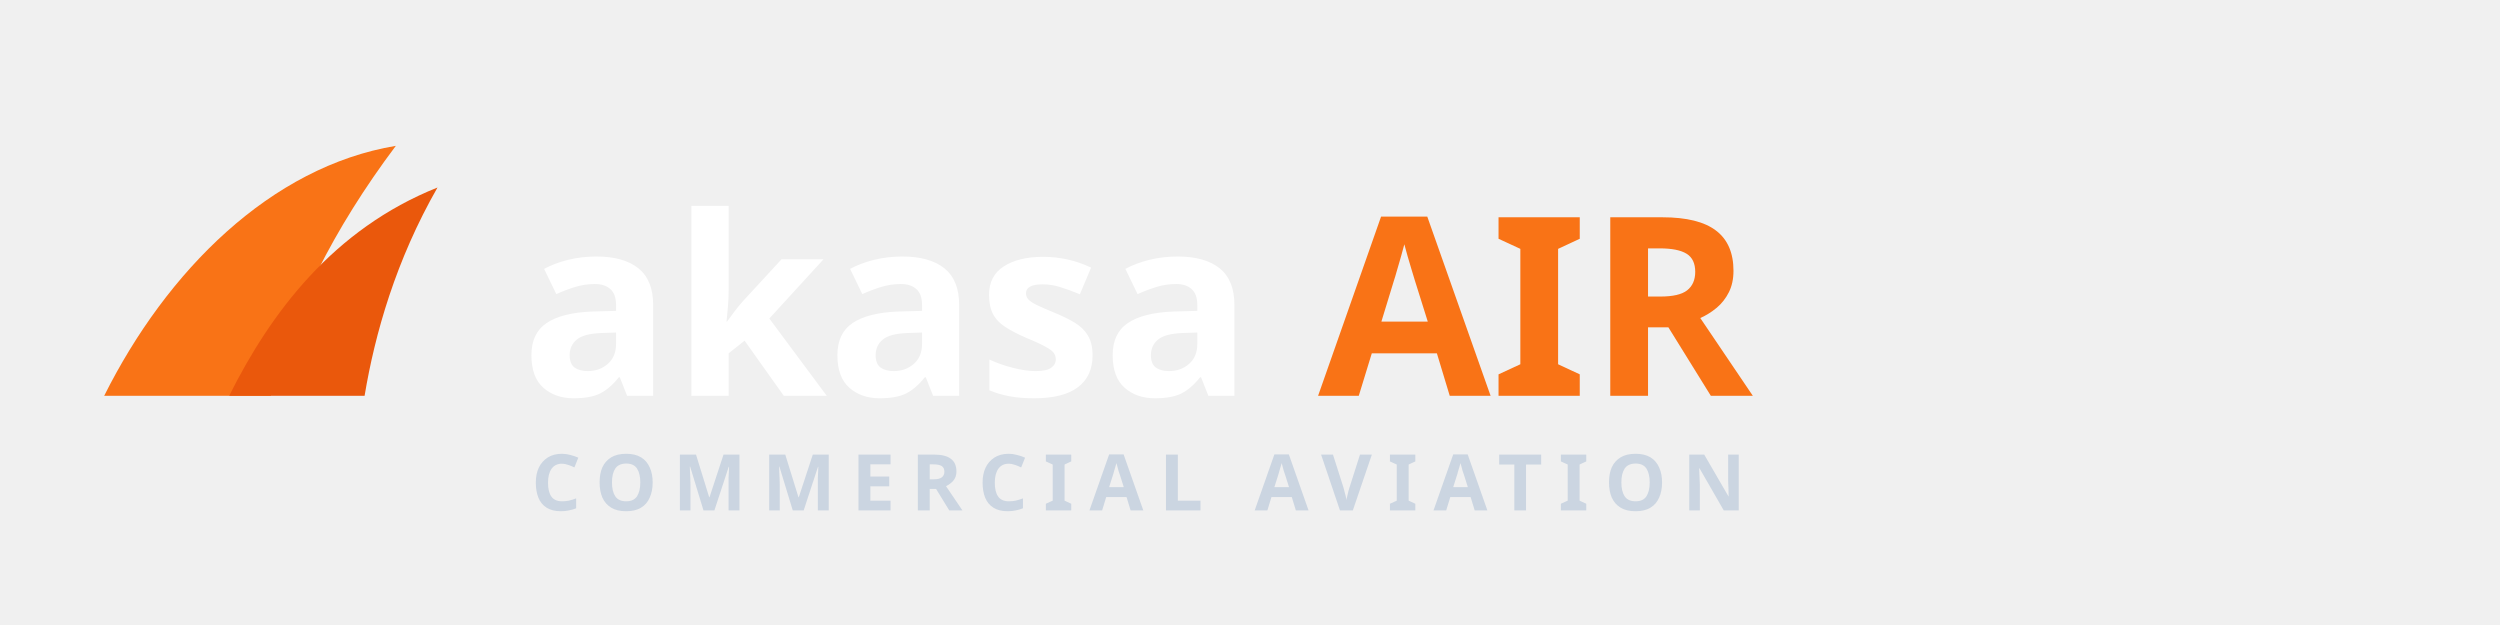
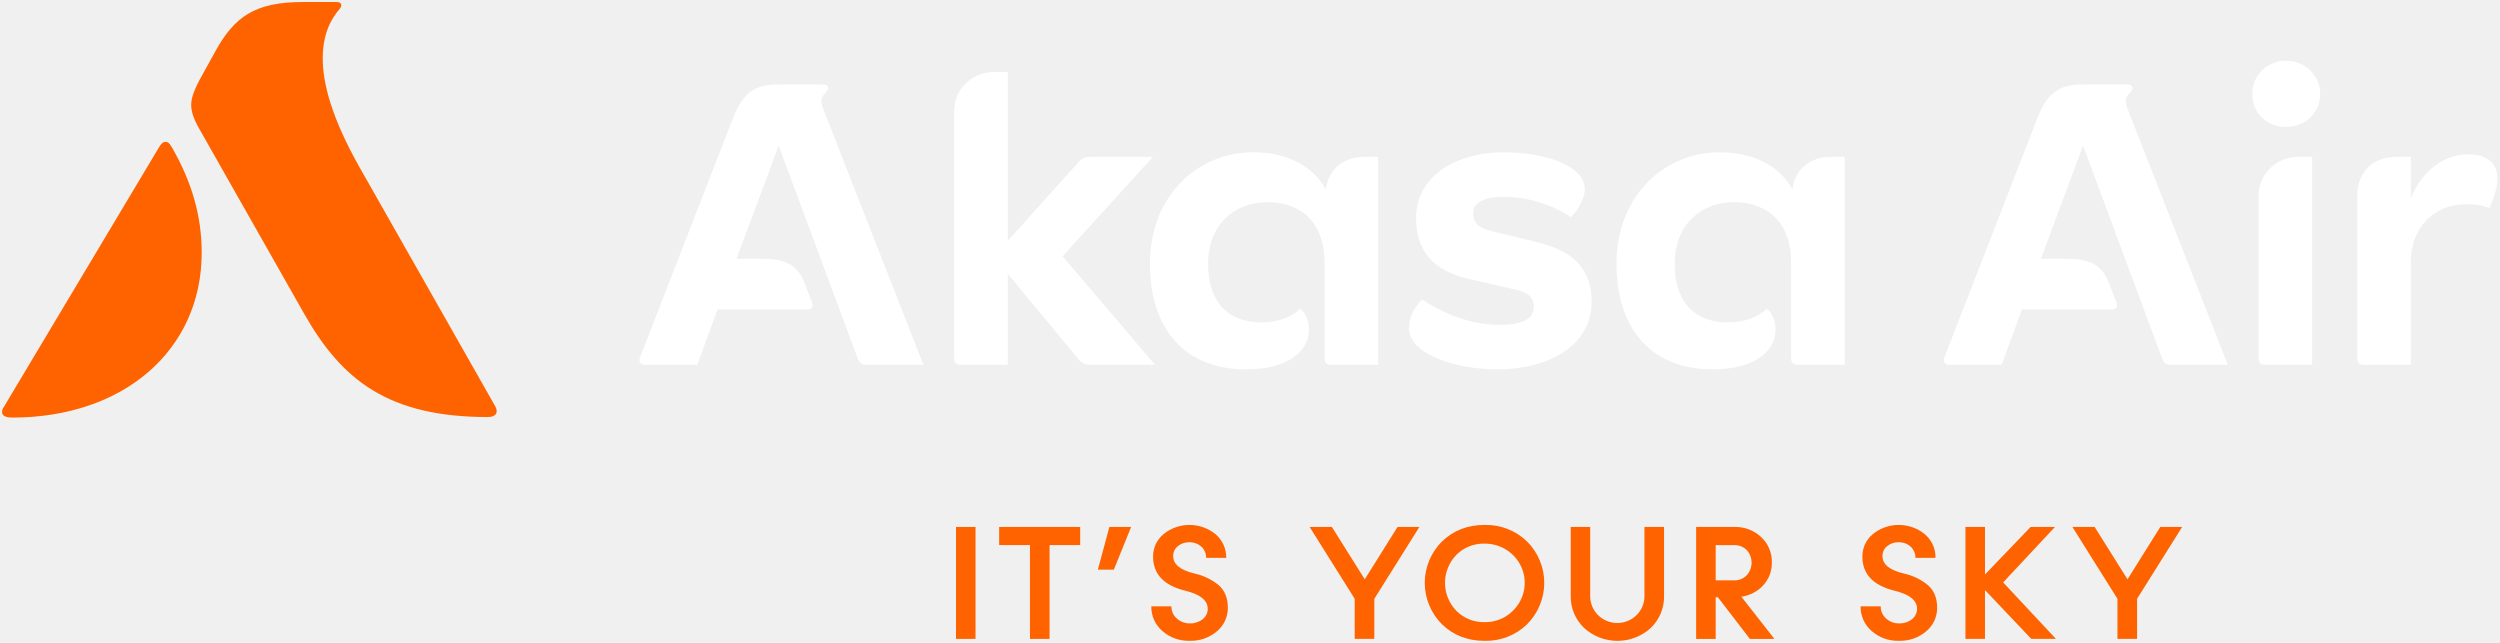
- <svg xmlns="http://www.w3.org/2000/svg" viewBox="0 0 240 60" fill="none">
-   <g transform="translate(10, 14)">
-     <path d="M0 24C6 12 16 2 28 0C22 8 18 16 16 24H0Z" fill="#F97316" />
-     <path d="M12 24C16 16 22 8 32 4C28 11 26 18 25 24H12Z" fill="#EA580C" />
-   </g>
-   <text x="50" y="38" font-family="'Outfit', sans-serif" font-weight="800" font-size="24">
-     <tspan fill="#FFFFFF">akasa</tspan>
-     <tspan fill="#F97316" font-weight="900"> AIR</tspan>
-   </text>
-   <text x="51" y="49" font-family="'Outfit', sans-serif" font-weight="700" font-size="7.5" fill="#CBD5E1" letter-spacing="1.5">COMMERCIAL AVIATION</text>
+ <svg xmlns="http://www.w3.org/2000/svg" width="179" height="46" viewBox="0 0 179 46" fill="none">
+   <path d="M68.45 45.745V37.729H69.848V45.745H68.45Z" fill="#FF6300" />
+   <path d="M77.342 37.729V39.028H75.149V45.745H73.745V39.028H71.541V37.729H77.342Z" fill="#FF6300" />
+   <path d="M78.607 40.786L79.43 37.729H80.989L79.752 40.786H78.607Z" fill="#FF6300" />
+   <path d="M85.179 45.882C84.46 45.905 83.759 45.653 83.223 45.179C82.969 44.959 82.767 44.688 82.631 44.383C82.495 44.078 82.428 43.748 82.435 43.415H83.873C83.87 43.578 83.902 43.741 83.969 43.891C84.035 44.041 84.134 44.175 84.259 44.283C84.515 44.517 84.853 44.643 85.203 44.635C85.532 44.644 85.855 44.537 86.112 44.334C86.226 44.246 86.318 44.133 86.381 44.004C86.444 43.875 86.476 43.734 86.474 43.591C86.474 42.984 85.933 42.553 84.852 42.292C83.327 41.912 82.567 41.106 82.561 39.864C82.556 39.556 82.621 39.25 82.751 38.97C82.88 38.689 83.071 38.441 83.309 38.242C83.836 37.813 84.497 37.581 85.18 37.584C85.862 37.587 86.522 37.826 87.044 38.259C87.287 38.468 87.48 38.728 87.61 39.019C87.74 39.31 87.804 39.625 87.798 39.943H86.359C86.362 39.794 86.333 39.646 86.275 39.508C86.216 39.37 86.129 39.246 86.02 39.144C85.785 38.931 85.475 38.817 85.156 38.826C84.857 38.815 84.564 38.914 84.334 39.104C84.226 39.19 84.14 39.299 84.082 39.423C84.025 39.547 83.996 39.682 84 39.819C84 40.403 84.506 40.817 85.519 41.061C86.165 41.201 86.767 41.493 87.274 41.912C87.7 42.297 87.913 42.825 87.913 43.5C87.919 43.823 87.852 44.144 87.717 44.438C87.582 44.733 87.381 44.993 87.13 45.202C86.59 45.662 85.893 45.905 85.179 45.882V45.882Z" fill="#FF6300" />
+   <path d="M100.064 37.729H101.629L98.401 42.874V45.745H96.997V42.874L93.769 37.729H95.363L97.716 41.478L100.064 37.729Z" fill="#FF6300" />
+   <path d="M106.294 45.884C105.074 45.884 104.055 45.487 103.238 44.693C102.452 43.903 102.012 42.841 102.012 41.734C102.012 40.628 102.452 39.566 103.238 38.776C104.055 37.982 105.074 37.585 106.294 37.585C106.857 37.57 107.418 37.668 107.942 37.873C108.466 38.078 108.943 38.385 109.343 38.776C110.129 39.566 110.569 40.628 110.569 41.734C110.569 42.841 110.129 43.903 109.343 44.693C108.943 45.084 108.466 45.391 107.942 45.596C107.418 45.801 106.857 45.899 106.294 45.884ZM108.319 43.734C108.724 43.341 109.001 42.838 109.114 42.289C109.227 41.739 109.17 41.17 108.952 40.652C108.733 40.135 108.363 39.694 107.888 39.386C107.413 39.078 106.856 38.917 106.288 38.924C105.914 38.914 105.542 38.981 105.196 39.12C104.849 39.258 104.535 39.466 104.274 39.729C103.753 40.269 103.462 40.986 103.462 41.732C103.462 42.477 103.753 43.194 104.274 43.734C104.535 43.998 104.849 44.207 105.195 44.346C105.542 44.486 105.914 44.554 106.288 44.545C106.665 44.554 107.039 44.487 107.389 44.347C107.738 44.208 108.055 43.999 108.319 43.734V43.734Z" fill="#FF6300" />
+   <path d="M113.42 44.961C113.107 44.663 112.861 44.303 112.696 43.906C112.532 43.508 112.453 43.081 112.465 42.652V37.729H113.858V42.63C113.849 42.886 113.893 43.142 113.987 43.382C114.081 43.621 114.222 43.84 114.403 44.024C114.585 44.209 114.802 44.356 115.041 44.456C115.281 44.556 115.539 44.608 115.8 44.608C116.06 44.608 116.318 44.556 116.558 44.456C116.798 44.356 117.015 44.209 117.196 44.024C117.377 43.84 117.519 43.621 117.612 43.382C117.706 43.142 117.75 42.886 117.742 42.63V37.729H119.146V42.652C119.157 43.081 119.079 43.507 118.916 43.904C118.752 44.302 118.507 44.661 118.196 44.961C117.547 45.556 116.694 45.886 115.808 45.886C114.922 45.886 114.069 45.556 113.42 44.961V44.961Z" fill="#FF6300" />
+   <path d="M125.293 45.746L122.997 42.762H122.842V45.746H121.443V37.73H124.188C124.539 37.72 124.889 37.779 125.217 37.904C125.545 38.028 125.845 38.216 126.099 38.455C126.349 38.688 126.546 38.969 126.678 39.282C126.81 39.595 126.873 39.932 126.864 40.27C126.879 40.87 126.661 41.452 126.254 41.898C125.845 42.348 125.289 42.641 124.683 42.727L127.048 45.745L125.293 45.746ZM122.842 39.029V41.554H124.165C124.333 41.559 124.499 41.53 124.654 41.467C124.809 41.405 124.948 41.31 125.063 41.191C125.289 40.942 125.414 40.62 125.414 40.286C125.414 39.952 125.289 39.63 125.063 39.381C124.946 39.266 124.806 39.175 124.651 39.114C124.497 39.053 124.332 39.025 124.165 39.03L122.842 39.029Z" fill="#FF6300" />
+   <path d="M135.965 45.882C135.245 45.905 134.545 45.653 134.008 45.179C133.755 44.959 133.553 44.688 133.416 44.383C133.28 44.078 133.213 43.748 133.22 43.415H134.659C134.655 43.578 134.687 43.741 134.754 43.891C134.821 44.041 134.92 44.175 135.044 44.283C135.3 44.517 135.639 44.643 135.988 44.635C136.318 44.644 136.64 44.537 136.897 44.334C137.011 44.246 137.103 44.133 137.166 44.004C137.229 43.875 137.261 43.734 137.26 43.591C137.26 42.984 136.719 42.553 135.637 42.292C134.112 41.912 133.352 41.106 133.347 39.864C133.342 39.556 133.406 39.25 133.536 38.97C133.665 38.689 133.856 38.441 134.095 38.242C134.621 37.813 135.283 37.581 135.965 37.584C136.647 37.587 137.307 37.826 137.829 38.259C138.072 38.468 138.265 38.728 138.395 39.019C138.525 39.31 138.59 39.625 138.583 39.943H137.145C137.148 39.794 137.119 39.646 137.06 39.508C137.002 39.37 136.915 39.246 136.805 39.144C136.57 38.931 136.261 38.817 135.942 38.826C135.642 38.815 135.349 38.914 135.119 39.104C135.012 39.19 134.926 39.299 134.868 39.423C134.81 39.547 134.782 39.682 134.785 39.819C134.785 40.403 135.292 40.817 136.304 41.061C136.95 41.201 137.552 41.493 138.06 41.912C138.485 42.297 138.698 42.825 138.698 43.5C138.705 43.823 138.638 44.144 138.502 44.438C138.367 44.733 138.166 44.993 137.916 45.202C137.375 45.662 136.679 45.905 135.965 45.882V45.882Z" fill="#FF6300" />
+   <path d="M147.206 45.745H145.44L142.125 42.251V45.745H140.727V37.729H142.125V41.132L145.393 37.729H147.137L143.425 41.7L147.206 45.745Z" fill="#FF6300" />
+   <path d="M154.677 37.729H156.242L153.014 42.874V45.745H151.61V42.874L148.382 37.729H149.976L152.329 41.479L154.677 37.729Z" fill="#FF6300" />
+   <path d="M128.246 25.673C128.246 25.97 128.397 26.119 128.699 26.119H132.082V11.232H131.055C129.877 11.232 128.548 11.887 128.337 13.554C127.34 11.767 125.407 10.904 123.111 10.904C119.184 10.904 115.741 14 115.741 18.884C115.741 23.529 118.218 26.446 122.628 26.446C125.799 26.446 127.128 25.017 127.128 23.618C127.128 22.873 126.826 22.337 126.494 22.099C125.95 22.665 124.984 23.082 123.685 23.082C121.691 23.082 119.909 21.98 119.909 18.884C119.909 15.936 121.963 14.477 124.108 14.477C126.856 14.477 128.246 16.233 128.246 18.794L128.246 25.673ZM152.35 7.837L159.509 26.119H155.431C155.069 26.119 154.918 25.97 154.797 25.643L149.148 10.428L146.128 18.527H148.091C149.904 18.527 150.598 19.212 151.021 20.313L151.534 21.653C151.655 21.951 151.534 22.159 151.232 22.159H144.768L143.318 26.119H139.573C139.509 26.126 139.445 26.116 139.386 26.091C139.328 26.065 139.277 26.024 139.24 25.972C139.203 25.92 139.181 25.86 139.176 25.797C139.17 25.733 139.183 25.67 139.211 25.613L145.886 8.432C146.581 6.646 147.487 6.05 149.027 6.05H152.35C152.592 6.05 152.682 6.169 152.682 6.318C152.682 6.646 152.199 6.735 152.199 7.241C152.213 7.447 152.264 7.649 152.35 7.837ZM94.839 25.673C94.839 25.97 94.99 26.119 95.293 26.119H98.675V11.232H97.648C96.471 11.232 95.141 11.887 94.93 13.554C93.933 11.767 92.001 10.904 89.704 10.904C85.778 10.904 82.334 14 82.334 18.884C82.334 23.529 84.811 26.446 89.221 26.446C92.393 26.446 93.722 25.017 93.722 23.618C93.722 22.873 93.419 22.337 93.087 22.099C92.544 22.665 91.577 23.082 90.278 23.082C88.285 23.082 86.502 21.98 86.502 18.884C86.502 15.936 88.556 14.477 90.701 14.477C93.45 14.477 94.839 16.233 94.839 18.794L94.839 25.673ZM77.079 11.768C77.411 11.351 77.562 11.232 78.166 11.232H82.546L76.082 18.348L82.697 26.119H78.197C77.593 26.119 77.442 26 77.109 25.583L72.155 19.599V26.119H68.773C68.471 26.119 68.32 25.971 68.32 25.673V7.927C68.323 7.193 68.62 6.491 69.146 5.973C69.672 5.454 70.385 5.161 71.129 5.157H72.155V17.246L77.079 11.768ZM58.956 7.837L66.115 26.119H62.037C61.675 26.119 61.524 25.97 61.403 25.643L55.754 10.428L52.734 18.527H54.697C56.509 18.527 57.204 19.212 57.626 20.313L58.14 21.653C58.261 21.951 58.14 22.159 57.838 22.159H51.374L49.925 26.119H46.179C46.115 26.126 46.051 26.116 45.992 26.091C45.934 26.065 45.883 26.024 45.846 25.972C45.809 25.92 45.787 25.86 45.782 25.797C45.776 25.733 45.789 25.67 45.817 25.613L52.492 8.432C53.187 6.646 54.093 6.05 55.633 6.05H58.956C59.198 6.05 59.288 6.169 59.288 6.318C59.288 6.646 58.805 6.735 58.805 7.241C58.819 7.447 58.87 7.649 58.956 7.837ZM168.782 14.001V25.673C168.782 25.97 168.933 26.119 169.235 26.119H172.618V18.705C172.618 16.263 174.34 14.626 176.514 14.626C177.33 14.626 177.783 14.715 178.236 14.894C178.538 14.299 178.81 13.435 178.81 12.78C178.81 11.886 178.327 11.053 176.696 11.053C175.155 11.053 173.494 12.065 172.618 14.179V11.232H171.592C169.899 11.232 168.782 12.333 168.782 14.001ZM161.714 14.001C161.717 13.267 162.014 12.565 162.54 12.047C163.066 11.528 163.779 11.235 164.523 11.232H165.55V26.12H162.167C161.865 26.12 161.714 25.971 161.714 25.673V14.001ZM100.881 23.469C100.881 25.434 104.384 26.447 107.193 26.447C110.909 26.447 113.959 24.72 113.959 21.623C113.959 19.331 112.782 17.991 109.942 17.306L106.74 16.532C105.925 16.323 105.472 15.996 105.472 15.251C105.472 14.537 106.227 14.09 107.677 14.09C109.388 14.105 111.057 14.613 112.479 15.549C113.083 14.954 113.476 14.09 113.476 13.554C113.476 11.887 110.697 10.904 107.647 10.904C104.385 10.904 101.394 12.512 101.394 15.609C101.394 17.931 102.572 19.39 105.23 19.986L108.493 20.73C109.338 20.909 109.822 21.266 109.822 21.951C109.822 22.815 109.097 23.261 107.345 23.261C105.079 23.261 103.025 22.249 101.817 21.445C101.243 22.04 100.881 22.725 100.881 23.469ZM163.677 4.354C163.361 4.349 163.047 4.406 162.753 4.522C162.46 4.638 162.193 4.811 161.968 5.03C161.743 5.249 161.564 5.51 161.443 5.798C161.322 6.085 161.259 6.394 161.26 6.706C161.251 7.021 161.307 7.335 161.426 7.628C161.544 7.921 161.721 8.188 161.948 8.411C162.174 8.634 162.444 8.809 162.741 8.925C163.039 9.042 163.357 9.097 163.677 9.088C165.036 9.088 166.124 8.105 166.124 6.706C166.121 6.393 166.056 6.083 165.931 5.795C165.807 5.507 165.625 5.245 165.398 5.027C165.17 4.808 164.901 4.636 164.606 4.52C164.31 4.405 163.995 4.348 163.677 4.354Z" fill="#FFFFFF" />
+   <path d="M0.269 29.147L11.364 10.579C11.546 10.278 11.668 10.158 11.851 10.158C12.065 10.158 12.156 10.308 12.308 10.548C13.741 13.042 14.442 15.476 14.442 18.09C14.442 25.06 8.864 29.898 0.879 29.898C0.726 29.898 0.147 29.898 0.147 29.507C0.145 29.377 0.188 29.25 0.269 29.147Z" fill="#FF6300" />
+   <path d="M25.729 11.952L35.452 29.078C35.696 29.499 35.544 29.86 34.934 29.86C27.802 29.86 24.48 27.216 21.797 22.498L14.3 9.279C13.842 8.497 13.69 7.957 13.69 7.506C13.69 6.995 13.903 6.394 14.513 5.313L15.427 3.661C16.768 1.227 18.231 0.145 21.675 0.145H24.114C24.48 0.145 24.51 0.416 24.327 0.626C23.687 1.377 23.108 2.429 23.108 4.201C23.108 6.003 23.779 8.497 25.729 11.952Z" fill="#FF6300" />
</svg>
